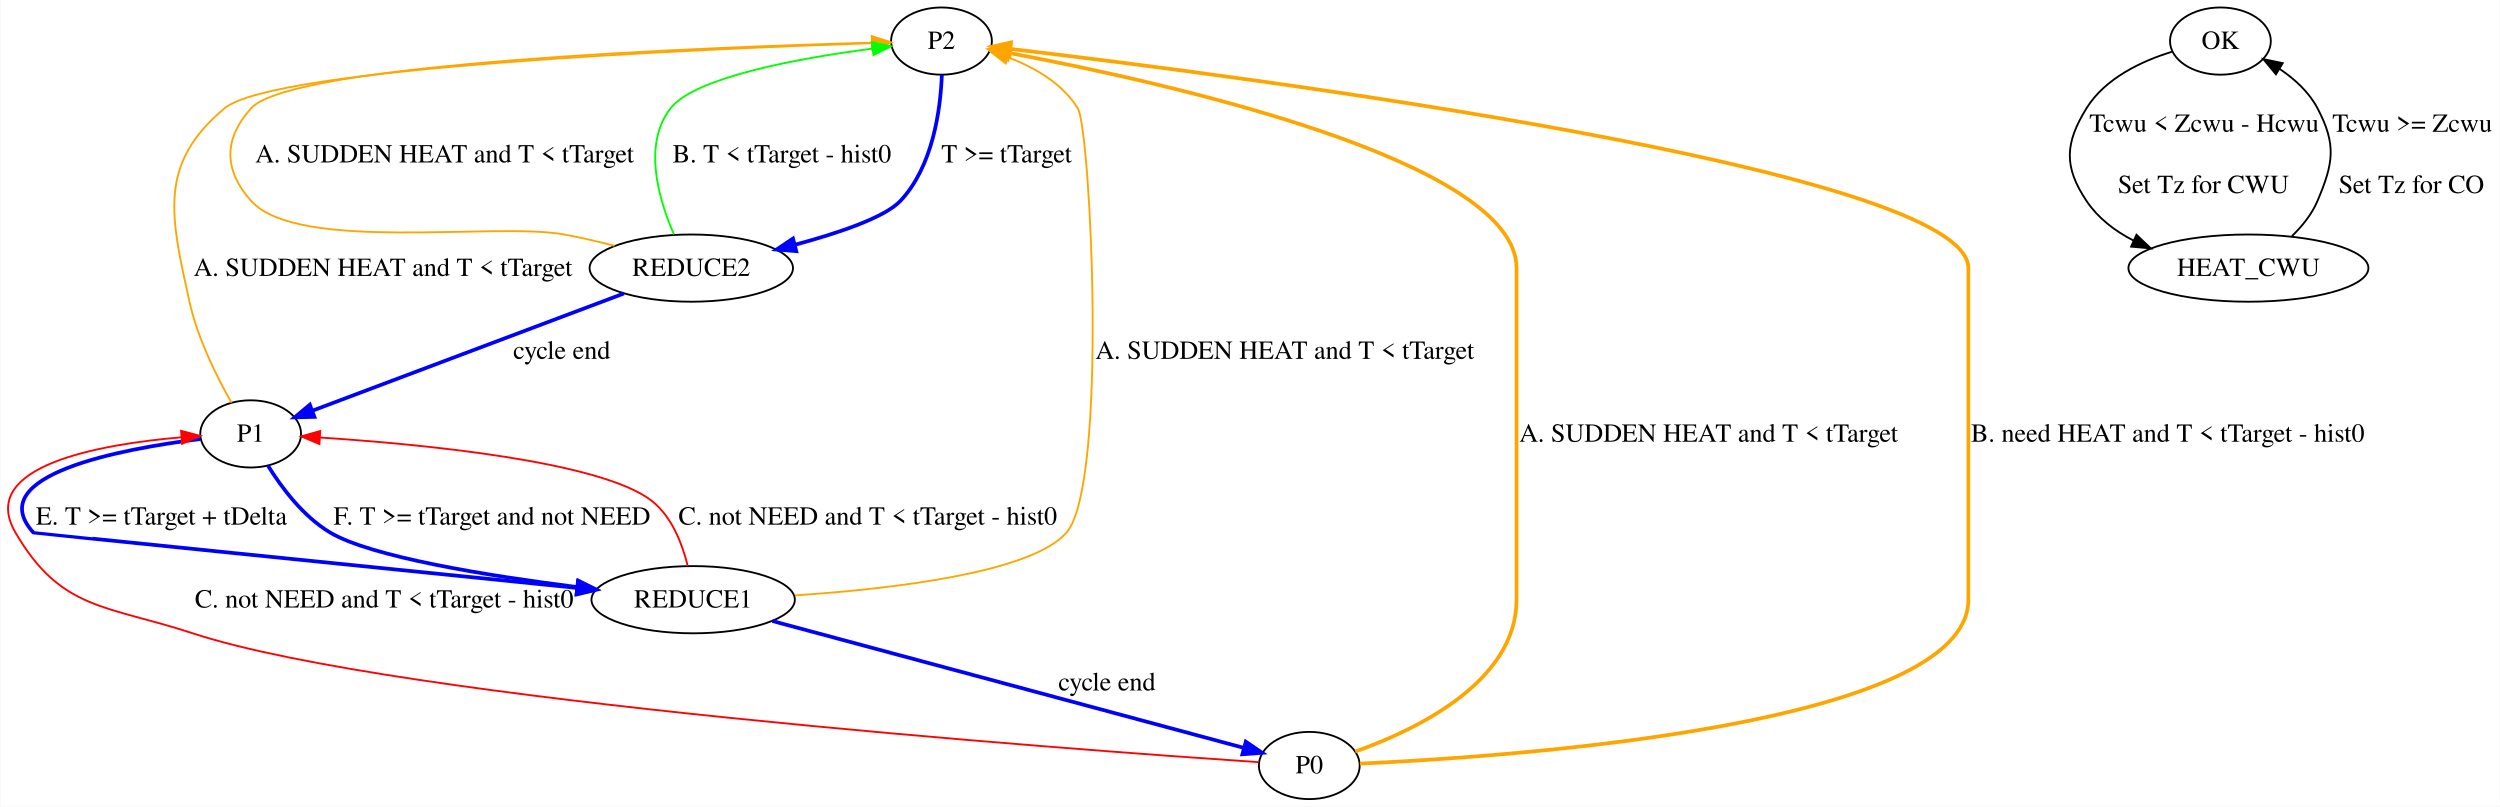
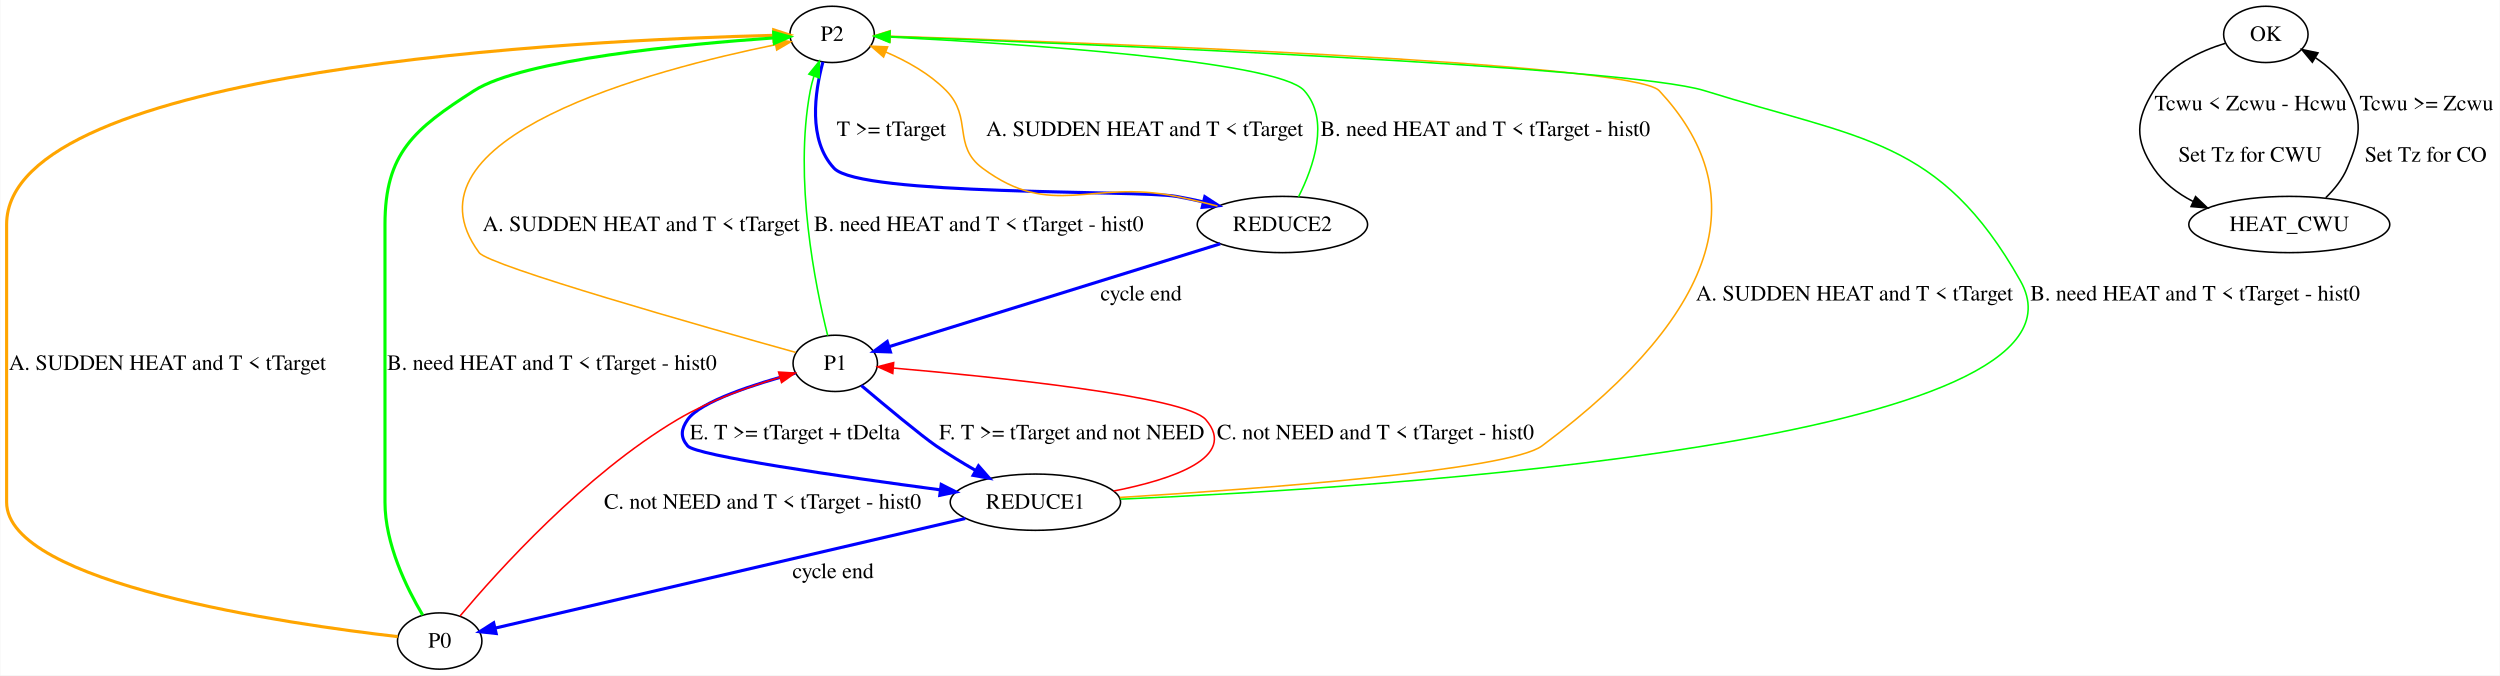
- <svg xmlns="http://www.w3.org/2000/svg" width="1339pt" height="432pt" viewBox="0.00 0.00 1338.59 432.00">
+ <svg xmlns="http://www.w3.org/2000/svg" width="1599pt" height="432pt" viewBox="0.00 0.00 1598.54 432.00">
  <g id="graph0" class="graph" transform="scale(1 1) rotate(0) translate(4 428)">
-     <polygon fill="#ffffff" stroke="transparent" points="-4,4 -4,-428 1334.588,-428 1334.588,4 -4,4" />
+     <polygon fill="#ffffff" stroke="transparent" points="-4,4 -4,-428 1594.537,-428 1594.537,4 -4,4" />
    <g id="node1" class="node">
-       <ellipse fill="none" stroke="#000000" cx="500.051" cy="-406" rx="27" ry="18" />
-       <text text-anchor="middle" x="500.051" y="-401.8" font-family="Times,serif" font-size="14.00" fill="#000000">P2</text>
+       <ellipse fill="none" stroke="#000000" cx="528" cy="-406" rx="27" ry="18" />
+       <text text-anchor="middle" x="528" y="-401.8" font-family="Times,serif" font-size="14.00" fill="#000000">P2</text>
    </g>
    <g id="node4" class="node">
-       <ellipse fill="none" stroke="#000000" cx="366.051" cy="-284.4" rx="54.474" ry="18" />
-       <text text-anchor="middle" x="366.051" y="-280.2" font-family="Times,serif" font-size="14.00" fill="#000000">REDUCE2</text>
+       <ellipse fill="none" stroke="#000000" cx="816" cy="-284.4" rx="54.474" ry="18" />
+       <text text-anchor="middle" x="816" y="-280.2" font-family="Times,serif" font-size="14.00" fill="#000000">REDUCE2</text>
    </g>
    <g id="edge1" class="edge">
-       <path fill="none" stroke="#0000ff" stroke-width="2" d="M500.255,-387.876C499.483,-368.694 495.308,-338.715 478.051,-320.4 469.803,-311.647 445.439,-303.328 421.534,-296.897" />
-       <polygon fill="#0000ff" stroke="#0000ff" stroke-width="2" points="422.281,-293.475 411.722,-294.35 420.522,-300.25 422.281,-293.475" />
-       <text text-anchor="middle" x="534.934" y="-341" font-family="Times,serif" font-size="14.00" fill="#000000">T &gt;= tTarget</text>
+       <path fill="none" stroke="#0000ff" stroke-width="2" d="M522.104,-388.383C516.871,-369.067 512.389,-338.426 529.235,-320.4 545.887,-302.58 723.964,-306.537 748,-302.4 753.705,-301.418 759.63,-300.183 765.496,-298.821" />
+       <polygon fill="#0000ff" stroke="#0000ff" stroke-width="2" points="766.382,-302.208 775.265,-296.433 764.72,-295.408 766.382,-302.208" />
+       <text text-anchor="middle" x="565.883" y="-341" font-family="Times,serif" font-size="14.00" fill="#000000">T &gt;= tTarget</text>
    </g>
    <g id="node2" class="node">
-       <ellipse fill="none" stroke="#000000" cx="130.051" cy="-195.6" rx="27" ry="18" />
-       <text text-anchor="middle" x="130.051" y="-191.4" font-family="Times,serif" font-size="14.00" fill="#000000">P1</text>
+       <ellipse fill="none" stroke="#000000" cx="530" cy="-195.6" rx="27" ry="18" />
+       <text text-anchor="middle" x="530" y="-191.4" font-family="Times,serif" font-size="14.00" fill="#000000">P1</text>
+     </g>
+     <g id="edge11" class="edge">
+       <path fill="none" stroke="#ffa500" d="M504.699,-202.598C446.659,-218.767 308.428,-257.98 302.228,-266.4 247.814,-340.296 414.663,-383.698 491.473,-399.334" />
+       <polygon fill="#ffa500" stroke="#ffa500" points="491.192,-402.846 501.682,-401.356 492.552,-395.98 491.192,-402.846" />
+       <text text-anchor="middle" x="405.886" y="-280.2" font-family="Times,serif" font-size="14.00" fill="#000000">A. SUDDEN HEAT and T &lt; tTarget</text>
+     </g>
+     <g id="edge12" class="edge">
+       <path fill="none" stroke="#00ff00" d="M525.171,-213.327C517.248,-245.017 503.376,-313.371 514,-370 514.575,-373.065 515.403,-376.204 516.373,-379.289" />
+       <polygon fill="#00ff00" stroke="#00ff00" points="513.124,-380.596 519.821,-388.805 519.705,-378.211 513.124,-380.596" />
+       <text text-anchor="middle" x="621.778" y="-280.2" font-family="Times,serif" font-size="14.00" fill="#000000">B. need HEAT and T &lt; tTarget - hist0</text>
+     </g>
+     <g id="node5" class="node">
+       <ellipse fill="none" stroke="#000000" cx="658" cy="-106.8" rx="54.474" ry="18" />
+       <text text-anchor="middle" x="658" y="-102.6" font-family="Times,serif" font-size="14.00" fill="#000000">REDUCE1</text>
+     </g>
+     <g id="edge5" class="edge">
+       <path fill="none" stroke="#0000ff" stroke-width="2" d="M504.419,-189.336C479.311,-182.61 443.642,-171.302 435.58,-159.6 431.344,-153.451 430.74,-148.486 435.58,-142.8 440.852,-136.606 533.189,-123.261 597.214,-114.674" />
+       <polygon fill="#0000ff" stroke="#0000ff" stroke-width="2" points="597.779,-118.129 607.229,-113.338 596.854,-111.191 597.779,-118.129" />
+       <text text-anchor="middle" x="504.21" y="-147" font-family="Times,serif" font-size="14.00" fill="#000000">E. T &gt;= tTarget + tDelta</text>
+     </g>
+     <g id="edge6" class="edge">
+       <path fill="none" stroke="#0000ff" stroke-width="2" d="M546.684,-181.405C562.443,-168.098 585.036,-149.306 594.528,-142.8 602.433,-137.383 611.207,-132.024 619.648,-127.162" />
+       <polygon fill="#0000ff" stroke="#0000ff" stroke-width="2" points="621.628,-130.063 628.618,-122.101 618.189,-123.966 621.628,-130.063" />
+       <text text-anchor="middle" x="681.236" y="-147" font-family="Times,serif" font-size="14.00" fill="#000000">F. T &gt;= tTarget and not NEED</text>
+     </g>
+     <g id="node3" class="node">
+       <ellipse fill="none" stroke="#000000" cx="277" cy="-18" rx="27" ry="18" />
+       <text text-anchor="middle" x="277" y="-13.8" font-family="Times,serif" font-size="14.00" fill="#000000">P0</text>
+     </g>
+     <g id="edge13" class="edge">
+       <path fill="none" stroke="#ffa500" stroke-width="2" d="M250.188,-20.799C180.672,-28.794 0,-54.595 0,-106.8 0,-284.4 0,-284.4 0,-284.4 0,-385.184 369.937,-402.445 490.506,-405.394" />
+       <polygon fill="#ffa500" stroke="#ffa500" stroke-width="2" points="490.648,-408.898 500.724,-405.624 490.805,-401.9 490.648,-408.898" />
+       <text text-anchor="middle" x="102.886" y="-191.4" font-family="Times,serif" font-size="14.00" fill="#000000">A. SUDDEN HEAT and T &lt; tTarget</text>
+     </g>
+     <g id="edge14" class="edge">
+       <path fill="none" stroke="#00ff00" stroke-width="2" d="M266.118,-34.588C255.843,-51.877 242,-80.121 242,-106.8 242,-284.4 242,-284.4 242,-284.4 242,-330.107 260.51,-345.349 299,-370 330.043,-389.881 433.924,-399.743 490.501,-403.745" />
+       <polygon fill="#00ff00" stroke="#00ff00" stroke-width="2" points="490.604,-407.26 500.818,-404.447 491.079,-400.276 490.604,-407.26" />
+       <text text-anchor="middle" x="348.778" y="-191.4" font-family="Times,serif" font-size="14.00" fill="#000000">B. need HEAT and T &lt; tTarget - hist0</text>
+     </g>
+     <g id="edge15" class="edge">
+       <path fill="none" stroke="#ff0000" d="M289.963,-33.954C314.302,-62.932 369.753,-124.458 429,-159.6 449.408,-171.705 474.533,-180.68 494.618,-186.642" />
+       <polygon fill="#ff0000" stroke="#ff0000" points="493.743,-190.032 504.319,-189.406 495.661,-183.3 493.743,-190.032" />
+       <text text-anchor="middle" x="483.509" y="-102.6" font-family="Times,serif" font-size="14.00" fill="#000000">C. not NEED and T &lt; tTarget - hist0</text>
+     </g>
+     <g id="edge3" class="edge">
+       <path fill="none" stroke="#ffa500" d="M774.462,-296.201C765.763,-298.445 756.615,-300.639 748,-302.4 693.537,-313.531 668.861,-287.264 624.228,-320.4 604.683,-334.91 618.038,-352.615 601,-370 590.335,-380.882 575.703,-388.984 562.338,-394.717" />
+       <polygon fill="#ffa500" stroke="#ffa500" points="560.898,-391.524 552.905,-398.479 563.49,-398.026 560.898,-391.524" />
+       <text text-anchor="middle" x="727.886" y="-341" font-family="Times,serif" font-size="14.00" fill="#000000">A. SUDDEN HEAT and T &lt; tTarget</text>
+     </g>
+     <g id="edge4" class="edge">
+       <path fill="none" stroke="#00ff00" d="M826.303,-302.116C835.912,-321.231 846.497,-351.42 830,-370 812.673,-389.515 641.995,-400.359 565.157,-404.286" />
+       <polygon fill="#00ff00" stroke="#00ff00" points="564.776,-400.8 554.963,-404.794 565.125,-407.791 564.776,-400.8" />
+       <text text-anchor="middle" x="945.778" y="-341" font-family="Times,serif" font-size="14.00" fill="#000000">B. need HEAT and T &lt; tTarget - hist0</text>
+     </g>
+     <g id="edge2" class="edge">
+       <path fill="none" stroke="#0000ff" stroke-width="2" d="M776.233,-272.053C719.853,-254.548 617.632,-222.809 564.365,-206.27" />
+       <polygon fill="#0000ff" stroke="#0000ff" stroke-width="2" points="565.29,-202.892 554.702,-203.27 563.214,-209.577 565.29,-202.892" />
+       <text text-anchor="middle" x="725.625" y="-235.8" font-family="Times,serif" font-size="14.00" fill="#000000">cycle end</text>
+     </g>
+     <g id="edge8" class="edge">
+       <path fill="none" stroke="#ffa500" d="M711.997,-109.831C798.558,-115.126 960.849,-127.021 982,-142.8 1101.338,-231.826 1115.637,-307.237 1057,-370 1040.222,-387.958 683.221,-401.01 565.376,-404.841" />
+       <polygon fill="#ffa500" stroke="#ffa500" points="564.938,-401.354 555.056,-405.173 565.163,-408.35 564.938,-401.354" />
+       <text text-anchor="middle" x="1181.886" y="-235.8" font-family="Times,serif" font-size="14.00" fill="#000000">A. SUDDEN HEAT and T &lt; tTarget</text>
+     </g>
+     <g id="edge9" class="edge">
+       <path fill="none" stroke="#00ff00" d="M712.328,-108.731C875.496,-115.697 1346.507,-144.891 1288,-248.4 1236.437,-339.625 1186.011,-338.717 1086,-370 1036.585,-385.457 682.007,-400.153 565.205,-404.622" />
+       <polygon fill="#00ff00" stroke="#00ff00" points="564.837,-401.133 554.977,-405.01 565.103,-408.128 564.837,-401.133" />
+       <text text-anchor="middle" x="1399.778" y="-235.8" font-family="Times,serif" font-size="14.00" fill="#000000">B. need HEAT and T &lt; tTarget - hist0</text>
    </g>
    <g id="edge10" class="edge">
-       <path fill="none" stroke="#ffa500" d="M119.776,-212.318C111.87,-226.219 101.59,-246.823 97.279,-266.4 87.215,-312.099 80.162,-339.973 116.051,-370 142.294,-391.957 371.446,-401.802 462.745,-404.878" />
-       <polygon fill="#ffa500" stroke="#ffa500" points="462.81,-408.382 472.92,-405.212 463.04,-401.386 462.81,-408.382" />
-       <text text-anchor="middle" x="200.937" y="-280.2" font-family="Times,serif" font-size="14.00" fill="#000000">A. SUDDEN HEAT and T &lt; tTarget</text>
-     </g>
-     <g id="node5" class="node">
-       <ellipse fill="none" stroke="#000000" cx="367.051" cy="-106.8" rx="54.474" ry="18" />
-       <text text-anchor="middle" x="367.051" y="-102.6" font-family="Times,serif" font-size="14.00" fill="#000000">REDUCE1</text>
-     </g>
-     <g id="edge5" class="edge">
-       <path fill="none" stroke="#0000ff" stroke-width="2" d="M103.174,-192.872C60.754,-187.575 -14.189,-173.597 13.631,-142.8 13.782,-142.632 203.42,-123.386 304.808,-113.108" />
-       <polygon fill="#0000ff" stroke="#0000ff" stroke-width="2" points="305.334,-116.572 314.93,-112.081 304.628,-109.608 305.334,-116.572" />
-       <text text-anchor="middle" x="82.261" y="-147" font-family="Times,serif" font-size="14.00" fill="#000000">E. T &gt;= tTarget + tDelta</text>
-     </g>
-     <g id="edge6" class="edge">
-       <path fill="none" stroke="#0000ff" stroke-width="2" d="M139.301,-178.608C146.71,-166.672 158.226,-151.363 172.579,-142.8 194.534,-129.703 256.746,-119.662 304.954,-113.553" />
-       <polygon fill="#0000ff" stroke="#0000ff" stroke-width="2" points="305.514,-117.01 315.009,-112.309 304.655,-110.063 305.514,-117.01" />
-       <text text-anchor="middle" x="259.287" y="-147" font-family="Times,serif" font-size="14.00" fill="#000000">F. T &gt;= tTarget and not NEED</text>
-     </g>
-     <g id="node3" class="node">
-       <ellipse fill="none" stroke="#000000" cx="697.051" cy="-18" rx="27" ry="18" />
-       <text text-anchor="middle" x="697.051" y="-13.8" font-family="Times,serif" font-size="14.00" fill="#000000">P0</text>
-     </g>
-     <g id="edge11" class="edge">
-       <path fill="none" stroke="#ffa500" stroke-width="2" d="M721.685,-25.474C754.387,-37.1 808.051,-62.872 808.051,-106.8 808.051,-284.4 808.051,-284.4 808.051,-284.4 808.051,-342.17 618.222,-384.179 536.621,-399.568" />
-       <polygon fill="#ffa500" stroke="#ffa500" stroke-width="2" points="535.505,-396.216 526.311,-401.479 536.781,-403.098 535.505,-396.216" />
-       <text text-anchor="middle" x="910.937" y="-191.4" font-family="Times,serif" font-size="14.00" fill="#000000">A. SUDDEN HEAT and T &lt; tTarget</text>
-     </g>
-     <g id="edge12" class="edge">
-       <path fill="none" stroke="#ffa500" stroke-width="2" d="M724.164,-19.005C806.823,-22.796 1050.051,-39.656 1050.051,-106.8 1050.051,-284.4 1050.051,-284.4 1050.051,-284.4 1050.051,-337.078 660.417,-387.224 537.044,-401.782" />
-       <polygon fill="#ffa500" stroke="#ffa500" stroke-width="2" points="536.476,-398.325 526.951,-402.964 537.29,-405.277 536.476,-398.325" />
-       <text text-anchor="middle" x="1156.829" y="-191.4" font-family="Times,serif" font-size="14.00" fill="#000000">B. need HEAT and T &lt; tTarget - hist0</text>
-     </g>
-     <g id="edge13" class="edge">
-       <path fill="none" stroke="#ff0000" d="M670.001,-19.77C568.117,-26.659 207.795,-53.071 99.034,-88.8 52.899,-103.955 28.47,-100.827 4.051,-142.8 -16.653,-178.386 48.651,-189.989 92.845,-193.771" />
-       <polygon fill="#ff0000" stroke="#ff0000" points="92.776,-197.276 103.011,-194.538 93.303,-190.296 92.776,-197.276" />
-       <text text-anchor="middle" x="201.56" y="-102.6" font-family="Times,serif" font-size="14.00" fill="#000000">C. not NEED and T &lt; tTarget - hist0</text>
-     </g>
-     <g id="edge3" class="edge">
-       <path fill="none" stroke="#ffa500" d="M324.924,-296.359C316.113,-298.619 306.817,-300.779 298.051,-302.4 261.179,-309.217 155.339,-292.507 130.279,-320.4 115.546,-336.798 115.466,-353.675 130.279,-370 152.327,-394.299 372.936,-402.714 462.529,-405.144" />
-       <polygon fill="#ffa500" stroke="#ffa500" points="462.695,-408.65 472.783,-405.412 462.878,-401.652 462.695,-408.65" />
-       <text text-anchor="middle" x="233.937" y="-341" font-family="Times,serif" font-size="14.00" fill="#000000">A. SUDDEN HEAT and T &lt; tTarget</text>
-     </g>
-     <g id="edge4" class="edge">
-       <path fill="none" stroke="#00ff00" d="M356.764,-302.466C348.52,-321.318 339.908,-350.76 354.957,-370 368.112,-386.817 424.29,-396.888 462.756,-401.937" />
-       <polygon fill="#00ff00" stroke="#00ff00" points="462.728,-405.461 473.085,-403.23 463.597,-398.515 462.728,-405.461" />
-       <text text-anchor="middle" x="414.598" y="-341" font-family="Times,serif" font-size="14.00" fill="#000000">B. T &lt; tTarget - hist0</text>
-     </g>
-     <g id="edge2" class="edge">
-       <path fill="none" stroke="#0000ff" stroke-width="2" d="M329.951,-270.817C284.454,-253.697 206.905,-224.518 162.967,-207.985" />
-       <polygon fill="#0000ff" stroke="#0000ff" stroke-width="2" points="164.195,-204.708 153.603,-204.462 161.73,-211.26 164.195,-204.708" />
-       <text text-anchor="middle" x="296.675" y="-235.8" font-family="Times,serif" font-size="14.00" fill="#000000">cycle end</text>
-     </g>
-     <g id="edge8" class="edge">
-       <path fill="none" stroke="#ffa500" d="M421.559,-109.12C474.155,-112.621 548.469,-121.322 567.051,-142.8 589.392,-168.622 579.897,-358.991 573.051,-370 564.745,-383.358 549.86,-391.905 535.688,-397.3" />
-       <polygon fill="#ffa500" stroke="#ffa500" points="534.431,-394.031 526.081,-400.552 536.675,-400.662 534.431,-394.031" />
-       <text text-anchor="middle" x="683.937" y="-235.8" font-family="Times,serif" font-size="14.00" fill="#000000">A. SUDDEN HEAT and T &lt; tTarget</text>
-     </g>
-     <g id="edge9" class="edge">
-       <path fill="none" stroke="#ff0000" d="M364.117,-124.937C361.258,-136.615 355.707,-151.141 345.051,-159.6 318.165,-180.943 221.423,-190.115 167.327,-193.648" />
-       <polygon fill="#ff0000" stroke="#ff0000" points="166.875,-190.169 157.11,-194.281 167.308,-197.156 166.875,-190.169" />
-       <text text-anchor="middle" x="460.56" y="-147" font-family="Times,serif" font-size="14.00" fill="#000000">C. not NEED and T &lt; tTarget - hist0</text>
+       <path fill="none" stroke="#ff0000" d="M708.04,-113.935C745.779,-121.386 787.765,-135.442 767,-159.6 754.151,-174.548 630.521,-187.088 567.114,-192.597" />
+       <polygon fill="#ff0000" stroke="#ff0000" points="566.779,-189.113 557.114,-193.451 567.375,-196.087 566.779,-189.113" />
+       <text text-anchor="middle" x="875.509" y="-147" font-family="Times,serif" font-size="14.00" fill="#000000">C. not NEED and T &lt; tTarget - hist0</text>
    </g>
    <g id="edge7" class="edge">
-       <path fill="none" stroke="#0000ff" stroke-width="2" d="M409.517,-95.373C475.34,-77.66 600.766,-43.909 661.857,-27.47" />
-       <polygon fill="#0000ff" stroke="#0000ff" stroke-width="2" points="663.043,-30.776 671.789,-24.798 661.223,-24.016 663.043,-30.776" />
-       <text text-anchor="middle" x="588.675" y="-58.2" font-family="Times,serif" font-size="14.00" fill="#000000">cycle end</text>
+       <path fill="none" stroke="#0000ff" stroke-width="2" d="M613.174,-96.352C536.649,-78.517 382.331,-42.55 312.618,-26.302" />
+       <polygon fill="#0000ff" stroke="#0000ff" stroke-width="2" points="313.107,-22.822 302.573,-23.96 311.518,-29.639 313.107,-22.822" />
+       <text text-anchor="middle" x="528.625" y="-58.2" font-family="Times,serif" font-size="14.00" fill="#000000">cycle end</text>
    </g>
    <g id="node6" class="node">
-       <ellipse fill="none" stroke="#000000" cx="1185.051" cy="-406" rx="27" ry="18" />
-       <text text-anchor="middle" x="1185.051" y="-401.8" font-family="Times,serif" font-size="14.00" fill="#000000">OK</text>
+       <ellipse fill="none" stroke="#000000" cx="1445" cy="-406" rx="27" ry="18" />
+       <text text-anchor="middle" x="1445" y="-401.8" font-family="Times,serif" font-size="14.00" fill="#000000">OK</text>
    </g>
    <g id="node7" class="node">
-       <ellipse fill="none" stroke="#000000" cx="1200.051" cy="-284.4" rx="64.267" ry="18" />
-       <text text-anchor="middle" x="1200.051" y="-280.2" font-family="Times,serif" font-size="14.00" fill="#000000">HEAT_CWU</text>
+       <ellipse fill="none" stroke="#000000" cx="1460" cy="-284.4" rx="64.267" ry="18" />
+       <text text-anchor="middle" x="1460" y="-280.2" font-family="Times,serif" font-size="14.00" fill="#000000">HEAT_CWU</text>
    </g>
-     <g id="edge14" class="edge">
-       <path fill="none" stroke="#000000" d="M1159.103,-400.316C1142.893,-395.279 1123.271,-386.127 1113.32,-370 1101.745,-351.239 1101.08,-338.734 1113.32,-320.4 1119.489,-311.161 1128.518,-304.29 1138.448,-299.18" />
-       <polygon fill="#000000" stroke="#000000" points="1140.097,-302.276 1147.765,-294.966 1137.211,-295.899 1140.097,-302.276" />
-       <text text-anchor="end" x="1237.782" y="-357.4" font-family="Times,serif" font-size="14.00" fill="#000000">Tcwu &lt; Zcwu - Hcwu</text>
-       <text text-anchor="middle" x="1175.916" y="-324.6" font-family="Times,serif" font-size="14.00" fill="#000000">Set Tz for CWU</text>
+     <g id="edge16" class="edge">
+       <path fill="none" stroke="#000000" d="M1419.052,-400.316C1402.842,-395.279 1383.22,-386.127 1373.269,-370 1361.694,-351.239 1361.029,-338.734 1373.269,-320.4 1379.438,-311.161 1388.467,-304.29 1398.398,-299.18" />
+       <polygon fill="#000000" stroke="#000000" points="1400.046,-302.276 1407.714,-294.966 1397.161,-295.899 1400.046,-302.276" />
+       <text text-anchor="end" x="1496.731" y="-357.4" font-family="Times,serif" font-size="14.00" fill="#000000">Tcwu &lt; Zcwu - Hcwu</text>
+       <text text-anchor="middle" x="1434.865" y="-324.6" font-family="Times,serif" font-size="14.00" fill="#000000">Set Tz for CWU</text>
    </g>
-     <g id="edge15" class="edge">
-       <path fill="none" stroke="#000000" d="M1223.363,-301.548C1228.893,-306.907 1234.053,-313.299 1237.051,-320.4 1245.626,-340.708 1247.282,-350.474 1237.051,-370 1232.523,-378.642 1224.873,-385.623 1216.814,-391.053" />
-       <polygon fill="#000000" stroke="#000000" points="1214.795,-388.183 1208.037,-396.343 1218.409,-394.178 1214.795,-388.183" />
-       <text text-anchor="end" x="1330.588" y="-357.4" font-family="Times,serif" font-size="14.00" fill="#000000">Tcwu &gt;= Zcwu</text>
-       <text text-anchor="middle" x="1287.319" y="-324.6" font-family="Times,serif" font-size="14.00" fill="#000000">Set Tz for CO</text>
+     <g id="edge17" class="edge">
+       <path fill="none" stroke="#000000" d="M1483.312,-301.548C1488.842,-306.907 1494.002,-313.299 1497,-320.4 1505.575,-340.708 1507.231,-350.474 1497,-370 1492.472,-378.642 1484.822,-385.623 1476.763,-391.053" />
+       <polygon fill="#000000" stroke="#000000" points="1474.744,-388.183 1467.986,-396.343 1478.358,-394.178 1474.744,-388.183" />
+       <text text-anchor="end" x="1590.537" y="-357.4" font-family="Times,serif" font-size="14.00" fill="#000000">Tcwu &gt;= Zcwu</text>
+       <text text-anchor="middle" x="1547.268" y="-324.6" font-family="Times,serif" font-size="14.00" fill="#000000">Set Tz for CO</text>
    </g>
  </g>
</svg>
